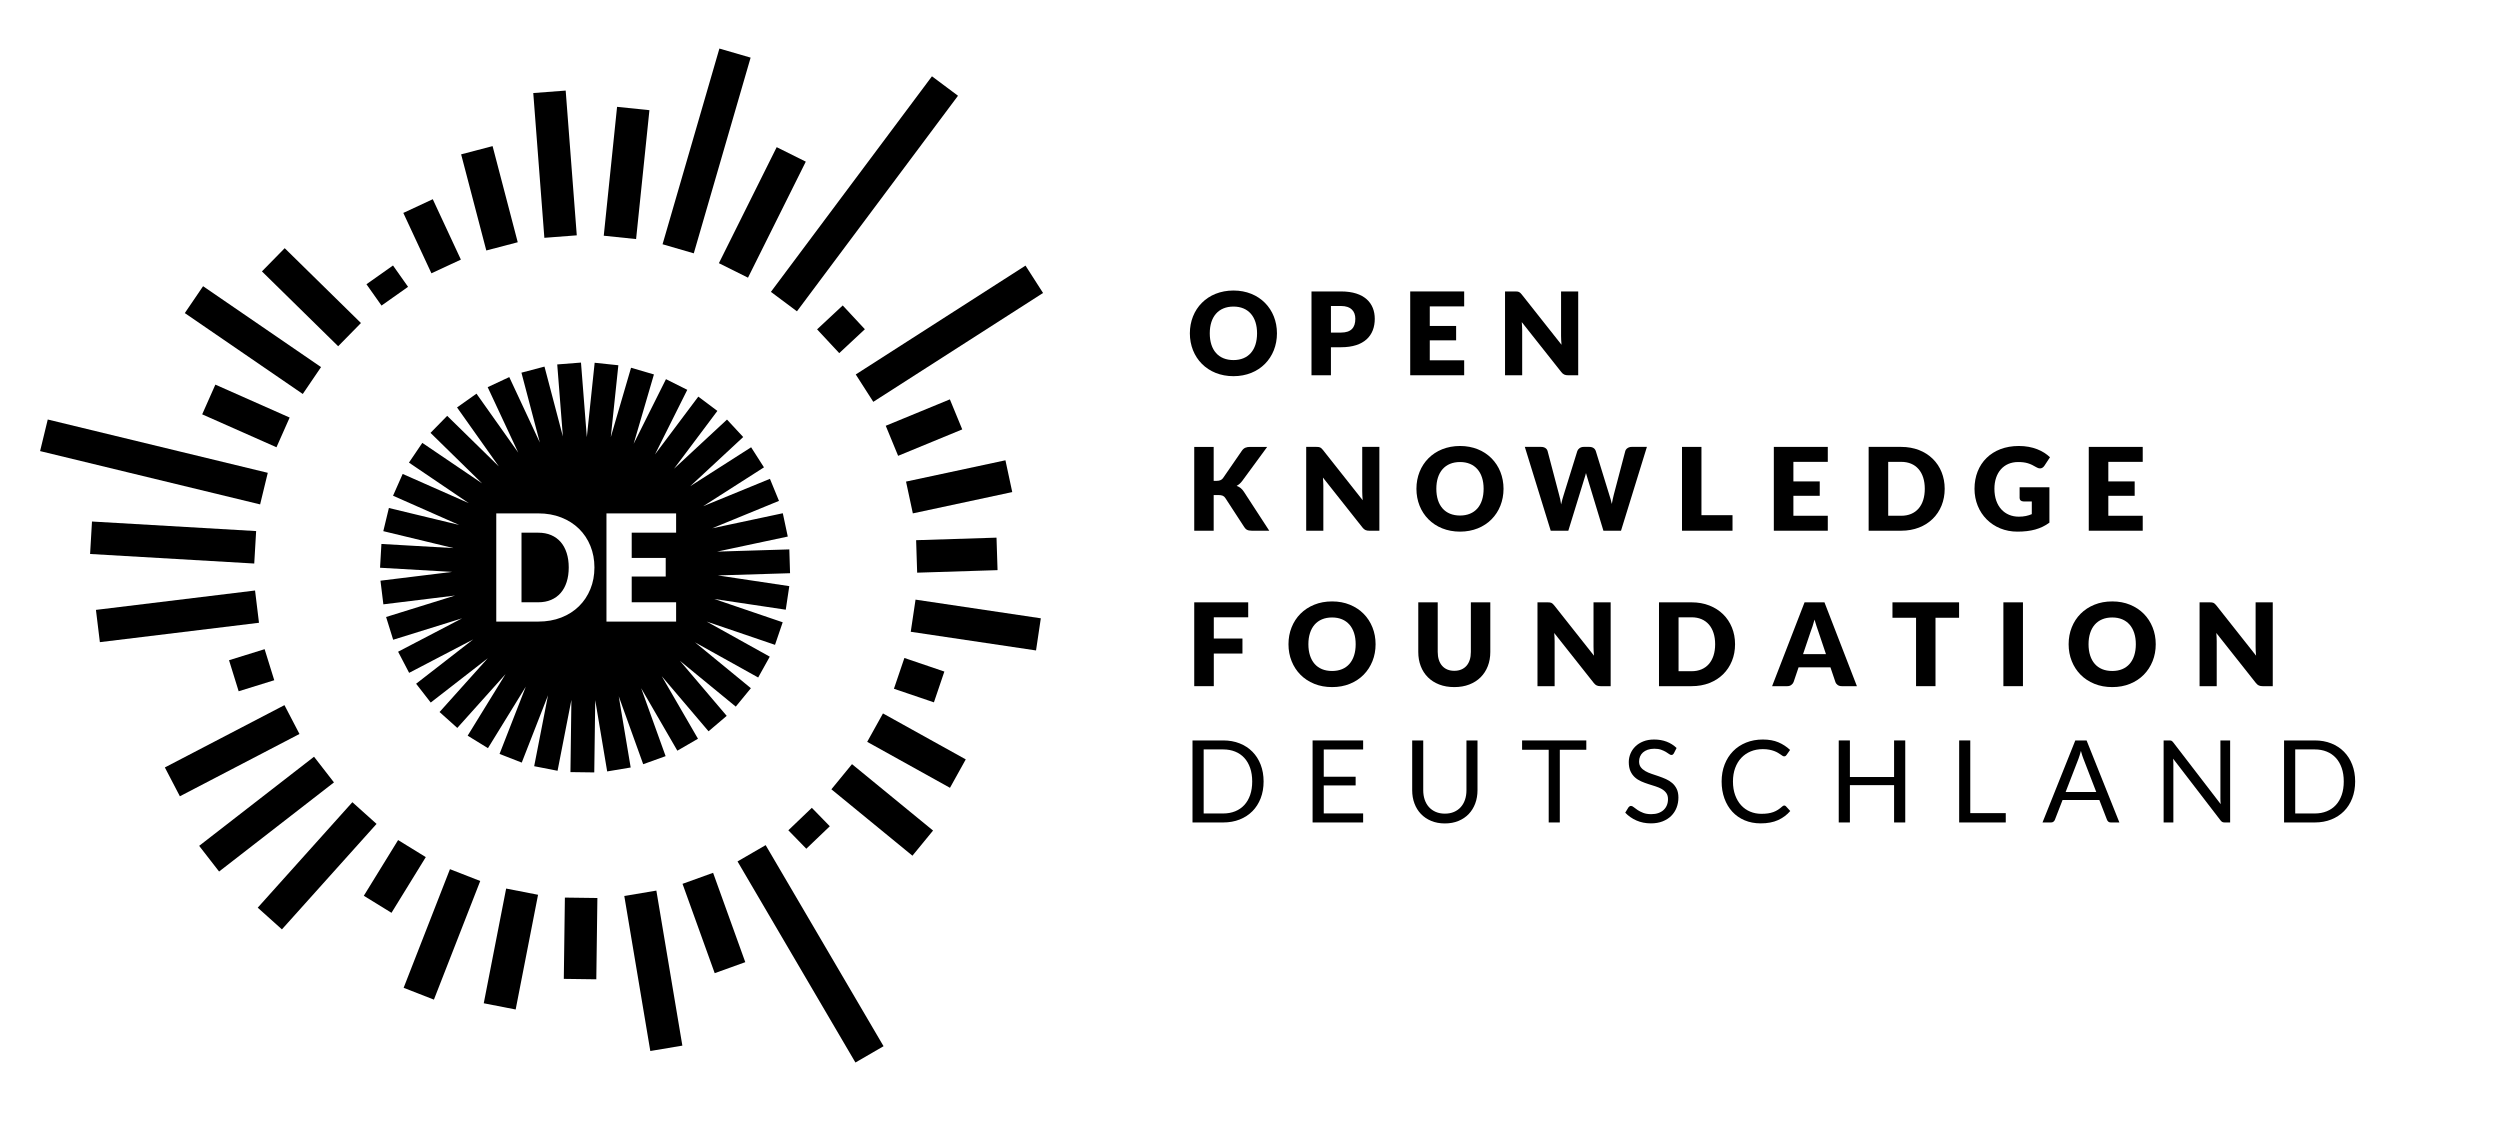
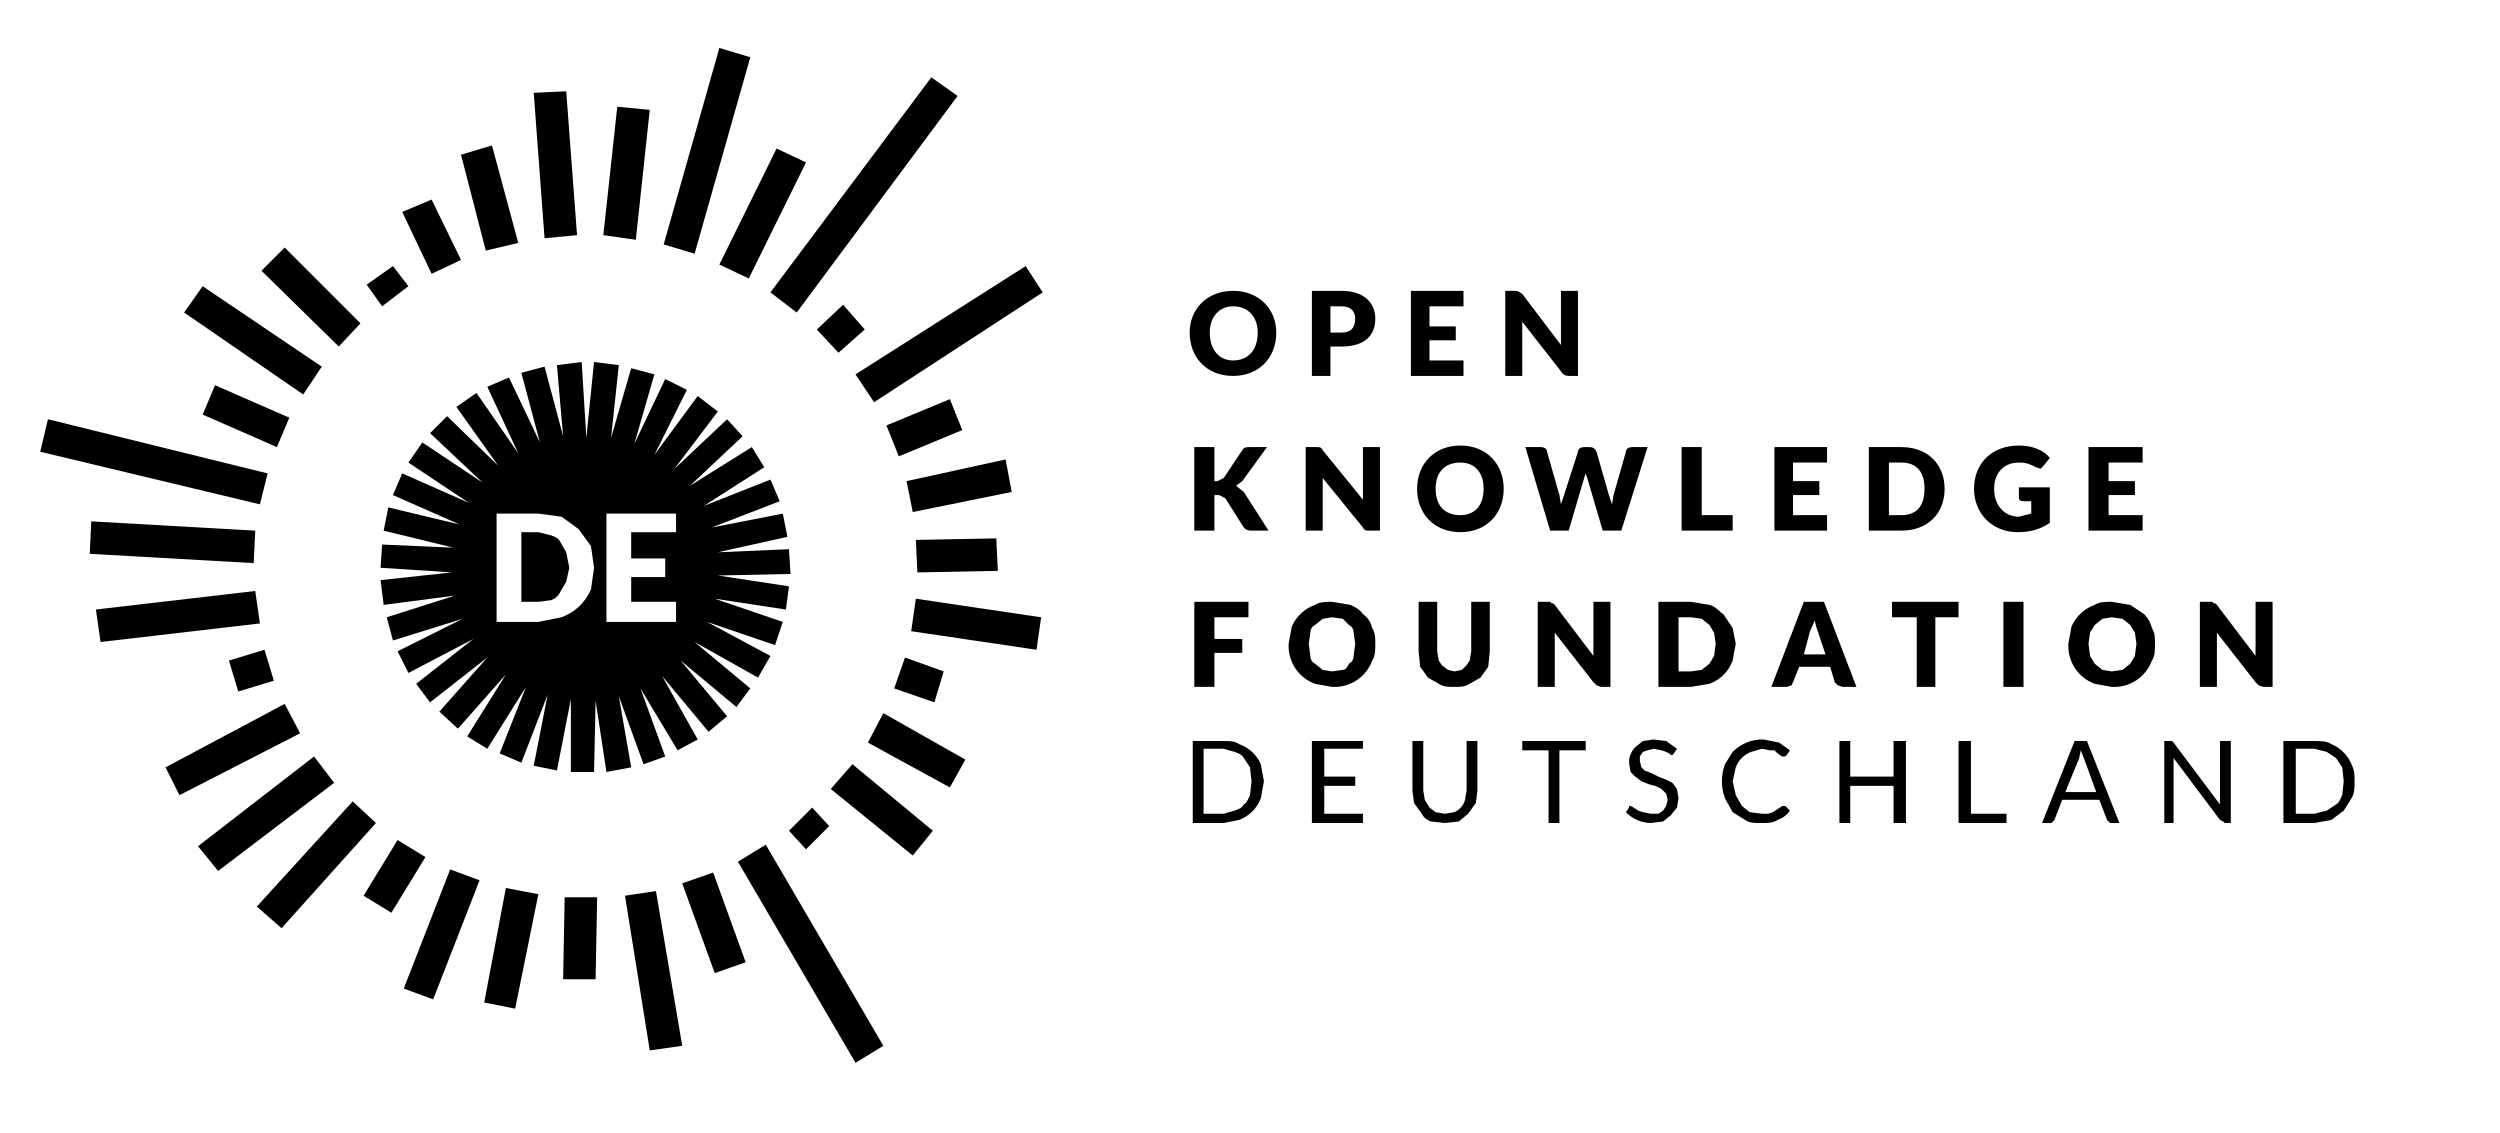
- <svg xmlns="http://www.w3.org/2000/svg" version="1.1" id="Layer_1" x="0px" y="0px" width="1616.012px" height="732px" viewBox="0 0 1616.012 732" enable-background="new 0 0 1616.012 732" xml:space="preserve">
+ <svg xmlns="http://www.w3.org/2000/svg" viewBox="0 0 1616 732">
+   <path d="M797 243c-17 0-28-12-28-28 0-15 11-27 28-27s28 12 28 27c0 16-11 28-28 28zm0-45c-9 0-15 7-15 17 0 11 6 18 15 18 10 0 16-7 16-18 0-10-6-17-16-17zM860 224v19h-12v-55h19c15 0 22 8 22 18 0 11-7 18-22 18h-7zm0-9h7c6 0 9-3 9-9 0-5-3-8-9-8h-7v17zM946 188v10h-22v13h17v9h-17v13h22v10h-34v-55h34zM984 190l25 33v-35h11v55h-6c-2 0-4-1-5-3l-25-32v35h-11v-55h6c3 0 3 1 5 2zM785 311h2l4-2 12-18c1-2 3-2 5-2h11l-16 22-4 3 5 4 16 25h-11c-3 0-4-1-5-2l-12-19-4-2h-3v23h-13v-54h13v22zM855 291l26 32v-34h11v54h-7c-2 0-3 0-4-2l-26-32v34h-11v-54h7c2 0 3 0 4 2zM944 344c-17 0-28-12-28-28s11-28 28-28 28 12 28 28-11 28-28 28zm0-45c-10 0-16 6-16 17s6 17 16 17c9 0 15-6 15-17s-6-17-15-17zM986 289h10c2 0 4 1 4 3l8 28 1 6 2-6 9-28c0-2 2-3 4-3h3c3 0 4 1 5 3l8 28 2 6 1-6 8-28c0-2 2-3 4-3h10l-17 54h-12l-10-34-1-3-1 3-10 34h-12l-16-54zM1100 333h20v10h-33v-54h13v44zM1181 289v10h-22v12h17v9h-17v13h22v10h-34v-54h34zM1229 343h-21v-54h21c17 0 28 11 28 27s-11 27-28 27zm0-44h-8v34h8c10 0 15-6 15-17s-5-17-15-17zM1313 332v-8h-5c-2 0-3-1-3-2v-7h20v23c-6 4-12 6-21 6-16 0-28-12-28-28s11-28 29-28c9 0 16 3 20 8l-4 5-2 2-3-1c-4-2-6-3-11-3-10 0-16 7-16 17 0 11 7 18 16 18l8-2zM1385 289v10h-22v12h17v9h-17v13h22v10h-35v-54h35zM807 389v10h-22v14h18v9h-18v22h-13v-55h35zM889 416c0 4 0 8-2 11a26 26 0 01-26 17l-11-2a26 26 0 01-17-26l2-11a26 26 0 0115-14c3-2 7-2 11-2l12 2c4 2 6 3 8 6 3 2 5 5 6 9 2 3 2 7 2 10zm-13 0l-1-7c0-2-1-4-3-5l-4-4-7-1-6 1-5 4c-2 1-3 3-3 5l-1 7 1 8c0 2 1 4 3 5l5 4 6 1 7-1c2 0 3-2 4-4 2-1 3-3 3-5l1-8zM940 434l5-1 3-3 2-3 1-6v-32h12v32l-1 10-5 7-7 4c-3 2-6 2-10 2s-7 0-10-2l-7-4-5-7-1-10v-32h12v32l1 6 2 3 4 3 4 1zM1002 389l1 1h1l1 1 25 33a65 65 0 010-6v-29h11v55h-6l-3-1-2-2-25-32a114 114 0 010 5v30h-11v-55h8zM1122 416l-2 11a25 25 0 01-15 15l-12 2h-21v-55h21l12 2c4 1 6 4 9 6l6 9 2 10zm-13 0l-1-7-3-5-5-4-7-1h-8v35h8l7-1 5-4 3-5 1-8zM1200 444h-9l-3-1-2-2-3-10h-20l-4 10-1 2-3 1h-10l21-55h13l21 55zm-34-21h14l-5-15-1-3-1-4a74 74 0 01-3 7l-4 15zM1266 389v10h-15v45h-12v-45h-16v-10h43zM1308 444h-13v-55h13v55zM1393 416c0 4 0 8-2 11a26 26 0 01-26 17l-11-2a26 26 0 01-17-26l2-11a26 26 0 0115-14c3-2 7-2 11-2l12 2 9 6c2 2 4 5 5 9 2 3 2 7 2 10zm-12 0l-1-7-3-5-5-4-7-1-6 1-5 4-3 5-1 7 1 8 3 5 5 4 6 1 7-1 5-4 3-5 1-8zM1430 389l1 1h1l1 1 25 33a66 66 0 010-6v-29h11v55h-6l-3-1-2-2-25-32a126 126 0 010 5v30h-11v-55h8zM515 202l-17-13L602 50l17 12zM484 180l-19-9 37-75 19 9zM449 164l-20-6 36-127 20 6zM411 155l-21-3 9-83 21 2zM352 154l-7-94 21-1 7 93zM314 162l-16-62 20-6 17 63zM279 177l-19-40 19-8 19 39zM247 198l-10-14 17-12 10 13zM219 224l-50-49 15-15 49 49zM196 255l-77-53 12-17 77 52zM179 289l-48-21 8-19 48 21zM26 292l142 34 5-20-142-35zM164 364l-106-6 1-21 106 6zM65 415l-3-21 103-12 3 21zM154 447l-6-20 23-7 6 20zM116 514l-9-18 77-41 10 19zM141 563l-13-16 75-58 13 17zM182 600l-16-14 62-68 15 14zM253 590l-18-11 22-36 18 11zM280 646l-19-7 30-77 19 7zM333 652l-20-4 14-74 21 4zM385 633h-21l1-53h21zM420 679l-16-100 20-3 17 100zM462 629l-21-58 20-7 21 58zM477 557l76 130 18-11-76-130zM521 549l-11-12 15-15 11 12zM590 553l-53-43 14-16 52 43zM614 509l-53-29 10-19 53 30zM604 454l-26-9 7-20 25 9zM670 420l-81-12 3-21 81 12zM593 370l-1-21 52-1 1 21zM590 331l-4-20 64-14 4 21zM581 295l-8-20 41-17 8 20zM565 260l-12-18 110-70 11 17zM542 228l-14-15 17-16 14 16z" />
  <g>
-     <path d="M797.322,243.165c-16.883,0-28.188-12.048-28.188-27.703c0-15.655,11.306-27.666,28.188-27.666   c16.844,0,28.11,12.085,28.11,27.666C825.434,231.117,814.166,243.165,797.322,243.165z M797.322,198.17   c-9.67,0-15.322,6.544-15.322,17.291c0,10.858,5.652,17.291,15.322,17.291c9.594,0,15.246-6.433,15.246-17.291   C812.568,204.714,806.916,198.17,797.322,198.17z" />
-     <path d="M860.322,224.46v18.109h-12.568v-54.18h19.113c15.246,0,21.791,7.697,21.791,17.7c0,10.821-6.805,18.37-21.791,18.37   L860.322,224.46L860.322,224.46z M860.322,214.978h6.545c6.545,0,9.223-3.272,9.223-8.888c0-4.945-2.899-8.292-9.223-8.292h-6.545   V214.978z" />
-     <path d="M946.451,188.39v9.668h-22.238v12.643h17.031v9.297h-17.031v12.903h22.238v9.668H911.57v-54.18L946.451,188.39   L946.451,188.39z" />
-     <path d="M983.643,190.324l25.732,32.538c-0.185-2.083-0.297-4.054-0.297-5.802v-28.67h11.082v54.18h-6.545   c-1.935,0-3.162-0.483-4.39-2.082L983.68,208.21c0.148,1.896,0.263,3.719,0.263,5.317v29.042H972.86v-54.18h6.619   C981.635,188.39,982.268,188.651,983.643,190.324z" />
+     <path d="M362 350c-1-2-3-3-6-4l-8-2h-11v45h11l8-1c3-1 5-3 6-5l4-7 2-9-2-10-4-7z" />
+     <path d="M511 371l-1-16-46 2 45-10-3-15-46 9 44-17-6-14-43 17 39-25-8-13-40 25 34-32-10-11-34 32 28-37-13-10-28 38 21-42-14-7-20 42 13-45-15-4-13 45 5-47-16-2-5 49-3-49-16 2 4 46-12-45-15 4 12 45-20-42-14 6 20 43-27-39-13 9 27 38-33-32-11 11 34 32-39-26-9 13 39 26-43-19-6 14 43 19-46-11-3 15 45 11-46-2-1 15 46 3-46 5 2 16 46-6-44 14 4 15 45-14-42 21 7 14 42-22-37 29 9 12 37-29-31 35 12 11 31-35-25 40 13 8 25-40-17 43 14 6 17-44-9 46 15 3 9-46v47h15l1-46 7 46 16-3-8-46 16 44 14-5-16-44 24 40 13-7-23-41 30 36 12-10-30-36 36 30 9-12-36-30 41 23 8-14-41-22 44 15 5-15-44-15 46 7 2-15-46-7 47-1zm-129 10a33 33 0 01-19 18l-15 3h-27v-70h27l15 2 11 8 8 11 2 14-2 14zm55-37h-29v17h22v12h-22v16h29v13h-45v-70h45v12z" />
  </g>
  <g>
-     <path d="M784.529,310.818h2.008c1.859,0,3.199-0.595,4.016-1.747l12.197-17.701c1.34-1.934,2.938-2.491,5.43-2.491h10.933   l-16.062,21.902c-1.153,1.6-2.381,2.566-3.682,3.272c1.896,0.707,3.42,1.822,4.723,3.867l16.361,25.138h-11.23   c-2.862,0-3.903-0.818-4.907-2.306L792.041,321.9c-0.893-1.376-2.119-1.896-4.463-1.896h-3.049v23.055h-12.568v-54.18h12.568   V310.818z" />
-     <path d="M855.115,290.812l25.731,32.538c-0.186-2.083-0.297-4.054-0.297-5.802v-28.67h11.082v54.18h-6.545   c-1.934,0-3.162-0.483-4.389-2.082l-25.547-32.277c0.147,1.897,0.262,3.719,0.262,5.317v29.042h-11.082v-54.18h6.619   C853.107,288.878,853.74,289.139,855.115,290.812z" />
-     <path d="M943.775,343.653c-16.884,0-28.188-12.048-28.188-27.703c0-15.655,11.305-27.666,28.188-27.666   c16.846,0,28.112,12.085,28.112,27.666C971.889,331.605,960.621,343.653,943.775,343.653z M943.775,298.659   c-9.668,0-15.32,6.544-15.32,17.291c0,10.858,5.652,17.291,15.32,17.291c9.594,0,15.246-6.433,15.246-17.291   C959.021,305.203,953.369,298.659,943.775,298.659z" />
-     <path d="M985.654,288.878h10.56c2.193,0,3.719,1.078,4.164,2.715l7.438,28.261c0.481,1.822,1.041,3.942,1.301,6.21   c0.483-2.343,1.115-4.388,1.674-6.21l8.775-28.261c0.446-1.376,2.008-2.715,4.092-2.715h3.717c2.195,0,3.607,1.041,4.166,2.715   l8.701,28.261c0.559,1.748,1.188,3.682,1.637,5.913c0.408-2.194,0.818-4.165,1.264-5.913l7.438-28.261   c0.408-1.45,2.008-2.715,4.09-2.715h9.894l-16.734,54.18h-11.379l-10.189-33.579c-0.334-1.041-0.742-2.305-1.078-3.681   c-0.334,1.376-0.744,2.64-1.078,3.681l-10.338,33.579h-11.379L985.654,288.878z" />
-     <path d="M1099.826,333.018h20.08v10.04h-32.65v-54.18h12.57V333.018L1099.826,333.018z" />
-     <path d="M1181.492,288.878v9.668h-22.236v12.644h17.031v9.297h-17.031v12.903h22.236v9.668h-34.881v-54.18H1181.492   L1181.492,288.878z" />
-     <path d="M1228.947,343.058H1207.9v-54.18h21.047c16.846,0,28.113,11.49,28.113,27.071   C1257.061,331.605,1245.793,343.058,1228.947,343.058z M1228.947,298.546h-8.404v34.844h8.404c9.594,0,15.246-6.619,15.246-17.44   C1244.193,305.203,1238.541,298.546,1228.947,298.546z" />
-     <path d="M1313.367,332.349v-8.219h-5.355c-1.598,0-2.526-0.93-2.526-2.23v-6.917h19.262v22.869   c-5.541,4.054-11.898,5.801-20.75,5.801c-15.84,0-27.666-11.825-27.666-27.703c0-16.176,11.156-27.666,28.633-27.666   c9.074,0,15.806,3.123,20.154,7.288l-3.644,5.541c-0.707,1.041-1.674,1.673-2.825,1.673c-0.744,0-1.525-0.26-2.308-0.743   c-3.979-2.38-6.768-3.384-11.824-3.384c-9.37,0-15.319,6.916-15.319,17.291c0,11.453,6.692,18.035,15.766,18.035   C1308.422,333.985,1310.988,333.353,1313.367,332.349z" />
-     <path d="M1385.068,288.878v9.668h-22.236v12.644h17.031v9.297h-17.031v12.903h22.236v9.668h-34.881v-54.18H1385.068   L1385.068,288.878z" />
-   </g>
-   <path d="M806.846,389.355v9.67h-22.239v13.724h18.521v9.706h-18.521v21.087h-12.646v-54.187H806.846L806.846,389.355z" />
-   <path d="M889.184,416.432c0,3.916-0.676,7.562-2.026,10.934c-1.353,3.372-3.254,6.304-5.707,8.796  c-2.455,2.491-5.412,4.442-8.871,5.856c-3.459,1.413-7.295,2.119-11.51,2.119s-8.06-0.706-11.529-2.119  c-3.471-1.414-6.44-3.365-8.906-5.856c-2.469-2.492-4.377-5.424-5.728-8.796c-1.353-3.371-2.025-7.018-2.025-10.934  c0-3.918,0.674-7.562,2.025-10.936c1.352-3.371,3.26-6.297,5.728-8.775c2.468-2.479,5.437-4.427,8.906-5.84  c3.471-1.413,7.314-2.119,11.529-2.119s8.051,0.713,11.51,2.139s6.416,3.379,8.871,5.856c2.453,2.479,4.355,5.405,5.707,8.776  C888.508,408.906,889.184,412.538,889.184,416.432z M876.316,416.432c0-2.679-0.349-5.09-1.041-7.233  c-0.695-2.146-1.693-3.962-2.994-5.448c-1.304-1.488-2.896-2.628-4.779-3.422c-1.885-0.793-4.029-1.189-6.434-1.189  c-2.431,0-4.595,0.397-6.49,1.189c-1.896,0.794-3.496,1.934-4.797,3.422c-1.304,1.486-2.302,3.305-2.994,5.448  c-0.695,2.145-1.041,4.556-1.041,7.233c0,2.701,0.346,5.125,1.041,7.271c0.692,2.145,1.69,3.961,2.994,5.448  c1.301,1.486,2.899,2.622,4.797,3.402c1.896,0.78,4.061,1.171,6.49,1.171c2.403,0,4.549-0.391,6.434-1.171s3.476-1.916,4.779-3.402  c1.301-1.487,2.299-3.305,2.994-5.448C875.969,421.557,876.316,419.133,876.316,416.432z" />
-   <path d="M940.059,433.612c1.686,0,3.193-0.279,4.52-0.837c1.326-0.559,2.447-1.357,3.365-2.398c0.918-1.042,1.616-2.312,2.102-3.812  c0.482-1.5,0.725-3.204,0.725-5.113v-32.097h12.57v32.097c0,3.322-0.539,6.372-1.617,9.147c-1.078,2.777-2.623,5.17-4.631,7.179  s-4.451,3.569-7.326,4.687c-2.877,1.115-6.11,1.673-9.707,1.673c-3.618,0-6.866-0.558-9.743-1.673  c-2.875-1.116-5.316-2.678-7.326-4.687c-2.008-2.009-3.545-4.4-4.611-7.179c-1.067-2.775-1.6-5.825-1.6-9.147v-32.097h12.569v32.06  c0,1.909,0.242,3.613,0.728,5.113c0.481,1.501,1.184,2.776,2.102,3.831c0.916,1.054,2.039,1.858,3.365,2.417  C936.867,433.333,938.373,433.612,940.059,433.612z" />
-   <path d="M1001.832,389.432c0.373,0.049,0.707,0.143,1.004,0.277c0.299,0.137,0.582,0.329,0.856,0.577  c0.272,0.248,0.582,0.582,0.93,1.004l25.736,32.541c-0.101-1.041-0.175-2.051-0.224-3.031c-0.051-0.979-0.076-1.901-0.076-2.771  v-28.674h11.084v54.186h-6.545c-0.969,0-1.785-0.148-2.455-0.446s-1.313-0.843-1.934-1.637l-25.551-32.28  c0.074,0.942,0.137,1.865,0.186,2.77c0.051,0.906,0.076,1.755,0.076,2.548v29.046h-11.084v-54.186h6.621  C1001.002,389.355,1001.461,389.381,1001.832,389.432z" />
-   <path d="M1121.547,416.432c0,3.916-0.676,7.529-2.027,10.841c-1.352,3.31-3.254,6.174-5.709,8.591  c-2.452,2.417-5.409,4.302-8.868,5.651c-3.459,1.354-7.296,2.027-11.511,2.027h-21.051v-54.187h21.051  c4.215,0,8.052,0.684,11.511,2.047s6.416,3.248,8.868,5.652c2.455,2.404,4.357,5.262,5.709,8.572  C1120.871,408.936,1121.547,412.538,1121.547,416.432z M1108.68,416.432c0-2.679-0.348-5.097-1.043-7.252  c-0.692-2.158-1.69-3.986-2.991-5.486c-1.304-1.5-2.896-2.652-4.779-3.459c-1.885-0.805-4.029-1.209-6.435-1.209h-8.405v34.848  h8.405c2.404,0,4.55-0.402,6.435-1.208c1.883-0.806,3.477-1.958,4.779-3.459c1.301-1.5,2.299-3.328,2.991-5.485  C1108.332,421.562,1108.68,419.133,1108.68,416.432z" />
-   <path d="M1200.314,443.542h-9.744c-1.09,0-1.988-0.254-2.695-0.763c-0.707-0.508-1.197-1.158-1.469-1.952l-3.199-9.446h-20.604  l-3.197,9.446c-0.248,0.694-0.732,1.32-1.451,1.878s-1.6,0.837-2.641,0.837h-9.818l20.977-54.187h12.867L1200.314,443.542z   M1165.506,422.827h14.801l-4.983-14.839c-0.322-0.942-0.699-2.053-1.134-3.328c-0.436-1.277-0.86-2.659-1.282-4.146  c-0.396,1.512-0.808,2.913-1.229,4.202s-0.815,2.405-1.188,3.347L1165.506,422.827z" />
-   <path d="M1266.363,389.355v9.968h-15.246v44.219h-12.57v-44.219h-15.248v-9.968H1266.363z" />
-   <path d="M1307.646,443.542H1295v-54.187h12.646V443.542z" />
-   <path d="M1393.48,416.432c0,3.916-0.677,7.562-2.027,10.934c-1.353,3.372-3.254,6.304-5.709,8.796  c-2.455,2.491-5.41,4.442-8.869,5.856c-3.459,1.413-7.297,2.119-11.512,2.119s-8.058-0.706-11.527-2.119  c-3.473-1.414-6.441-3.365-8.908-5.856c-2.467-2.492-4.375-5.424-5.727-8.796c-1.353-3.371-2.027-7.018-2.027-10.934  c0-3.918,0.676-7.562,2.027-10.936c1.352-3.371,3.26-6.297,5.727-8.775c2.468-2.479,5.437-4.427,8.908-5.84  c3.471-1.413,7.312-2.119,11.527-2.119s8.053,0.713,11.512,2.139s6.414,3.379,8.869,5.856c2.455,2.479,4.357,5.405,5.709,8.776  C1392.805,408.906,1393.48,412.538,1393.48,416.432z M1380.611,416.432c0-2.679-0.349-5.09-1.041-7.233  c-0.693-2.146-1.691-3.962-2.994-5.448c-1.301-1.488-2.896-2.628-4.777-3.422c-1.885-0.793-4.029-1.189-6.436-1.189  c-2.431,0-4.593,0.397-6.488,1.189c-1.896,0.794-3.496,1.934-4.799,3.422c-1.301,1.486-2.299,3.305-2.992,5.448  c-0.695,2.145-1.043,4.556-1.043,7.233c0,2.701,0.348,5.125,1.043,7.271c0.693,2.145,1.691,3.961,2.992,5.448  c1.303,1.486,2.901,2.622,4.799,3.402c1.896,0.78,4.059,1.171,6.488,1.171c2.405,0,4.551-0.391,6.436-1.171  c1.883-0.78,3.478-1.916,4.777-3.402c1.303-1.487,2.301-3.305,2.994-5.448C1380.264,421.557,1380.611,419.133,1380.611,416.432z" />
-   <path d="M1429.814,389.432c0.37,0.049,0.704,0.143,1.004,0.277c0.297,0.137,0.582,0.329,0.854,0.577  c0.271,0.248,0.582,0.582,0.931,1.004l25.733,32.541c-0.1-1.041-0.174-2.051-0.223-3.031c-0.052-0.979-0.074-1.901-0.074-2.771  v-28.674h11.082v54.186h-6.545c-0.967,0-1.785-0.148-2.455-0.446c-0.668-0.298-1.313-0.843-1.934-1.637l-25.55-32.28  c0.074,0.942,0.136,1.865,0.187,2.77c0.049,0.906,0.074,1.755,0.074,2.548v29.046h-11.082v-54.186h6.619  C1428.982,389.355,1429.441,389.381,1429.814,389.432z" />
-   <rect x="548.28" y="38.295" transform="matrix(-0.8011 -0.5985 0.5985 -0.8011 931.4561 560.063)" width="21.011" height="173.94" />
-   <rect x="482.279" y="95.417" transform="matrix(-0.8951 -0.4459 0.4459 -0.8951 872.6479 479.9468)" width="21.015" height="83.788" />
-   <rect x="446.225" y="31.696" transform="matrix(-0.9603 -0.2789 0.2789 -0.9603 868.1332 318.6415)" width="21.019" height="131.733" />
-   <polygon points="411.174,154.535 390.269,152.372 398.88,69.057 419.792,71.222 " />
-   <polygon points="351.876,153.726 344.705,60.146 365.658,58.544 372.83,152.122 " />
-   <polygon points="314.347,161.911 298.078,99.771 318.407,94.448 334.665,156.589 " />
-   <rect x="257.784" y="142.204" transform="matrix(-0.4219 -0.9066 0.9066 -0.4219 258.7092 470.3715)" width="43.059" height="21.004" />
-   <polygon points="246.613,197.528 236.875,183.734 254.04,171.612 263.771,185.407 " />
-   <polygon points="218.593,223.811 169.313,175.43 184.031,160.431 233.313,208.81 " />
-   <polygon points="195.712,254.668 119.461,202.38 131.27,185.002 207.521,237.29 " />
-   <polygon points="178.712,289.113 130.694,267.831 139.21,248.623 187.231,269.907 " />
-   <polygon points="25.915,291.59 168.145,326.049 173.089,305.627 30.865,271.172 " />
-   <rect x="58.757" y="340.179" transform="matrix(-0.9983 -0.0581 0.0581 -0.9983 203.2386 707.2844)" width="106.289" height="21.018" />
-   <rect x="104.196" y="346.603" transform="matrix(-0.1209 -0.9927 0.9927 -0.1209 -266.9215 560.4273)" width="21.009" height="103.61" />
-   <rect x="152.144" y="421.201" transform="matrix(-0.2964 -0.9551 0.9551 -0.2964 -202.9227 716.9961)" width="21.011" height="24.09" />
-   <rect x="139.561" y="441.689" transform="matrix(-0.462 -0.8869 0.8869 -0.462 -210.9859 842.5552)" width="21.014" height="87.168" />
-   <rect x="161.793" y="479.272" transform="matrix(-0.613 -0.7901 0.7901 -0.613 -137.877 984.9857)" width="21.01" height="93.977" />
-   <rect x="194.501" y="513.831" transform="matrix(-0.7443 -0.6678 0.6678 -0.7443 -16.135 1113.088)" width="21.009" height="91.603" />
-   <rect x="244.686" y="545.393" transform="matrix(-0.8516 -0.5242 0.5242 -0.8516 175.5432 1182.771)" width="21.016" height="42.288" />
-   <polygon points="280.483,646.164 260.911,638.519 290.855,561.831 310.427,569.477 " />
-   <rect x="319.766" y="575.689" transform="matrix(-0.9815 -0.1916 0.1916 -0.9815 536.8724 1278.85)" width="21.012" height="75.553" />
-   <polygon points="385.456,633.026 364.445,632.745 365.143,580.202 386.153,580.477 " />
-   <polygon points="420.361,679.377 403.547,579.165 424.273,575.685 441.084,675.896 " />
-   <rect x="430.786" y="586.112" transform="matrix(-0.3389 -0.9408 0.9408 -0.3389 56.5687 1232.98)" width="61.385" height="21.007" />
-   <polygon points="476.742,556.832 552.953,686.815 571.137,676.273 494.921,546.297 " />
-   <polygon points="521.201,548.626 509.587,536.705 524.771,522.176 536.39,534.095 " />
-   <polygon points="589.805,553.131 537.415,510.203 550.737,493.949 603.128,536.875 " />
-   <polygon points="614.066,509.247 560.56,479.531 570.756,461.161 624.269,490.873 " />
-   <polygon points="603.69,453.999 577.841,445.219 584.599,425.32 610.44,434.098 " />
-   <rect x="589.823" y="393.541" transform="matrix(-0.9891 -0.1474 0.1474 -0.9891 1195.08 896.6478)" width="81.875" height="21.012" />
-   <polygon points="592.856,370.18 592.188,349.177 644.152,347.535 644.822,368.543 " />
-   <rect x="609.485" y="281.844" transform="matrix(-0.2096 -0.9778 0.9778 -0.2096 442.226 986.8811)" width="21.014" height="65.715" />
-   <polygon points="580.549,294.647 572.546,275.221 614,258.147 621.997,277.569 " />
-   <polygon points="564.502,259.746 553.163,242.053 662.887,171.689 674.232,189.381 " />
-   <polygon points="542.484,228.262 528.166,212.89 544.743,197.449 559.054,212.824 " />
-   <g>
-     <path d="M362.427,350.361c-1.681-1.936-3.736-3.424-6.168-4.465c-2.433-1.039-5.201-1.56-8.305-1.56h-10.848v44.977h10.848   c3.103,0,5.872-0.521,8.305-1.561c2.432-1.039,4.487-2.527,6.168-4.464s2.968-4.296,3.863-7.08c0.895-2.784,1.345-5.92,1.345-9.408   c0-3.456-0.449-6.576-1.345-9.359C365.395,354.657,364.106,352.298,362.427,350.361z" />
-     <path d="M510.696,370.529l-0.472-15.396l-46.673,1.427l45.668-9.732l-3.211-15.065l-45.69,9.737l43.215-17.734l-5.849-14.25   l-43.175,17.718l39.321-25.136l-8.297-12.979l-39.358,25.159l34.235-31.78l-10.479-11.289l-34.23,31.776l28.008-37.371   l-12.326-9.236l-28.007,37.371l20.887-41.768l-13.774-6.889l-20.89,41.772l13.101-44.829l-14.785-4.32l-13.1,44.831l4.891-46.444   l-15.318-1.613l-5.062,48.084l-3.774-48.202l-15.354,1.203l3.644,46.543l-11.888-45.143l-14.896,3.922l11.895,45.167   l-19.763-42.318l-13.955,6.518l19.759,42.309L308,254.467l-12.568,8.902l27.005,38.123l-33.374-32.689l-10.777,11.004   l33.353,32.669l-38.648-26.196l-8.643,12.75l38.665,26.206l-42.721-18.884l-6.227,14.088l42.719,18.883l-45.405-10.954   l-3.611,14.973l45.392,10.951l-46.613-2.676l-0.883,15.377l46.635,2.677l-46.363,5.688l1.875,15.287l46.373-5.689l-44.612,13.874   l4.574,14.707l44.587-13.866l-41.396,21.602l7.125,13.655l41.397-21.602l-36.878,28.642l9.447,12.164l36.881-28.645l-31.178,34.767   l11.467,10.283l31.17-34.76l-24.47,39.766l13.117,8.072l24.482-39.785l-16.987,43.512l14.348,5.603l16.987-43.514l-8.95,45.846   l15.117,2.95l8.946-45.825l-0.622,46.688l15.399,0.205l0.623-46.72l7.725,46.082l15.19-2.547l-7.718-46.046l15.809,43.927   l14.492-5.217l-15.814-43.942l23.402,40.415l13.33-7.719l-23.396-40.403l30.23,35.583l11.738-9.973l-30.24-35.595l36.102,29.62   l9.77-11.907l-36.125-29.641l40.836,22.72l7.488-13.459l-40.798-22.698l44.191,15.053l4.968-14.58l-44.216-15.061l46.195,6.928   l2.285-15.232l-46.21-6.931L510.696,370.529z M381.626,380.793c-1.744,4.271-4.199,7.968-7.367,11.088s-6.983,5.553-11.448,7.296   c-4.464,1.745-9.416,2.616-14.855,2.616h-27.168v-69.936h27.168c5.439,0,10.393,0.88,14.855,2.64   c4.465,1.76,8.28,4.192,11.448,7.296s5.623,6.792,7.367,11.064s2.616,8.92,2.616,13.943   C384.242,371.857,383.37,376.521,381.626,380.793z M437.042,344.337h-28.704v16.32h21.984v12h-21.984v16.655h28.704v12.479h-45.024   v-69.936h45.024V344.337z" />
-   </g>
-   <g>
-     <path d="M816.795,505.15c0,3.972-0.629,7.585-1.887,10.842c-1.258,3.256-3.035,6.043-5.328,8.361   c-2.295,2.318-5.045,4.113-8.252,5.384c-3.206,1.271-6.758,1.905-10.655,1.905h-19.832v-53.021h19.832   c3.897,0,7.449,0.636,10.655,1.906c3.207,1.271,5.957,3.07,8.252,5.402c2.293,2.33,4.07,5.124,5.328,8.38   S816.795,501.18,816.795,505.15z M809.432,505.15c0-3.256-0.443-6.166-1.332-8.732c-0.889-2.564-2.146-4.735-3.773-6.512   c-1.629-1.775-3.602-3.132-5.92-4.07c-2.319-0.937-4.896-1.405-7.733-1.405h-12.617v41.403h12.617c2.837,0,5.414-0.469,7.733-1.406   c2.318-0.938,4.291-2.287,5.92-4.052c1.627-1.763,2.885-3.928,3.773-6.493S809.432,508.406,809.432,505.15z" />
-     <path d="M881.137,478.621v5.847H855.68v17.612h20.609v5.623H855.68v18.094h25.457v5.846h-32.672v-53.021H881.137z" />
-     <path d="M933.973,525.944c2.195,0,4.156-0.37,5.883-1.11c1.727-0.739,3.188-1.775,4.385-3.107c1.195-1.332,2.109-2.923,2.738-4.773   c0.629-1.85,0.943-3.885,0.943-6.104v-32.228h7.141v32.228c0,3.059-0.488,5.896-1.461,8.51c-0.975,2.615-2.369,4.878-4.182,6.79   s-4.027,3.41-6.641,4.495c-2.615,1.085-5.551,1.628-8.807,1.628s-6.191-0.543-8.807-1.628s-4.834-2.583-6.66-4.495   c-1.824-1.912-3.225-4.175-4.199-6.79c-0.975-2.614-1.461-5.451-1.461-8.51v-32.228h7.141v32.19c0,2.22,0.314,4.255,0.943,6.104   c0.629,1.851,1.541,3.441,2.738,4.773c1.195,1.332,2.664,2.375,4.402,3.127C929.811,525.568,931.777,525.944,933.973,525.944z" />
-     <path d="M1025.398,478.621v6.031h-17.131v46.99h-7.178v-46.99h-17.205v-6.031H1025.398z" />
-     <path d="M1082.01,486.91c-0.223,0.369-0.457,0.646-0.703,0.832c-0.248,0.186-0.568,0.277-0.963,0.277   c-0.42,0-0.906-0.209-1.461-0.629c-0.555-0.419-1.258-0.882-2.109-1.388c-0.852-0.505-1.875-0.968-3.07-1.388   c-1.197-0.419-2.646-0.629-4.348-0.629c-1.604,0-3.023,0.217-4.256,0.648c-1.234,0.432-2.264,1.017-3.09,1.757   c-0.826,0.739-1.449,1.609-1.867,2.608c-0.42,0.999-0.629,2.078-0.629,3.238c0,1.479,0.363,2.707,1.09,3.681   c0.729,0.975,1.689,1.808,2.887,2.497c1.195,0.691,2.553,1.289,4.07,1.795s3.07,1.03,4.662,1.572   c1.59,0.543,3.145,1.154,4.662,1.832c1.516,0.679,2.873,1.535,4.07,2.571c1.195,1.036,2.158,2.307,2.885,3.812   c0.729,1.504,1.092,3.354,1.092,5.549c0,2.319-0.395,4.496-1.184,6.531s-1.943,3.805-3.459,5.31   c-1.518,1.505-3.381,2.688-5.588,3.552s-4.717,1.295-7.529,1.295c-3.43,0-6.555-0.623-9.379-1.868   c-2.826-1.245-5.236-2.929-7.234-5.051l2.072-3.403c0.197-0.271,0.438-0.5,0.721-0.686c0.283-0.185,0.598-0.277,0.943-0.277   c0.52,0,1.111,0.277,1.777,0.833c0.666,0.555,1.498,1.165,2.498,1.831c0.998,0.666,2.207,1.277,3.625,1.832s3.15,0.832,5.199,0.832   c1.701,0,3.219-0.234,4.551-0.703c1.332-0.468,2.461-1.128,3.385-1.979c0.926-0.852,1.635-1.869,2.127-3.053   c0.494-1.185,0.74-2.504,0.74-3.959c0-1.604-0.363-2.917-1.092-3.941c-0.727-1.023-1.684-1.881-2.867-2.57   c-1.184-0.691-2.533-1.277-4.051-1.758c-1.518-0.481-3.07-0.975-4.662-1.48s-3.145-1.092-4.662-1.758s-2.867-1.529-4.051-2.59   c-1.186-1.061-2.141-2.387-2.867-3.977c-0.729-1.592-1.092-3.559-1.092-5.902c0-1.874,0.363-3.688,1.092-5.439   c0.727-1.75,1.781-3.305,3.162-4.662c1.381-1.355,3.09-2.441,5.125-3.256c2.035-0.813,4.371-1.221,7.012-1.221   c2.959,0,5.66,0.469,8.104,1.406c2.441,0.938,4.574,2.294,6.4,4.07L1082.01,486.91z" />
-     <path d="M1153.344,520.69c0.395,0,0.752,0.161,1.074,0.481l2.811,3.07c-2.17,2.517-4.803,4.478-7.898,5.883   c-3.096,1.406-6.826,2.109-11.193,2.109c-3.822,0-7.289-0.66-10.396-1.979s-5.76-3.169-7.955-5.55s-3.898-5.235-5.105-8.565   c-1.209-3.33-1.812-6.993-1.812-10.989s0.646-7.658,1.941-10.988s3.113-6.191,5.457-8.584s5.15-4.249,8.418-5.568   c3.268-1.32,6.875-1.98,10.822-1.98c3.898,0,7.258,0.605,10.084,1.813c2.822,1.208,5.332,2.849,7.529,4.921l-2.332,3.293   c-0.172,0.246-0.369,0.45-0.592,0.61c-0.223,0.161-0.543,0.241-0.963,0.241c-0.32,0-0.66-0.117-1.016-0.352   c-0.359-0.234-0.785-0.524-1.277-0.87c-0.494-0.345-1.072-0.715-1.738-1.11c-0.666-0.395-1.457-0.764-2.369-1.109   s-1.973-0.635-3.182-0.869s-2.604-0.352-4.182-0.352c-2.836,0-5.432,0.486-7.787,1.461c-2.357,0.975-4.385,2.362-6.088,4.162   c-1.701,1.801-3.027,3.996-3.977,6.586s-1.426,5.489-1.426,8.695c0,3.306,0.477,6.254,1.426,8.844s2.244,4.779,3.885,6.566   c1.641,1.789,3.582,3.152,5.828,4.089c2.244,0.938,4.662,1.406,7.252,1.406c1.578,0,2.996-0.093,4.254-0.277   s2.424-0.476,3.496-0.87c1.074-0.395,2.072-0.894,2.998-1.498c0.924-0.604,1.855-1.326,2.793-2.164   C1152.543,520.875,1152.949,520.69,1153.344,520.69z" />
-     <path d="M1231.562,531.643h-7.215v-24.124h-28.564v24.124h-7.215v-53.021h7.215v23.644h28.564v-23.644h7.215V531.643z" />
-     <path d="M1273.594,525.611h22.941v6.031h-30.119v-53.021h7.178V525.611z" />
-     <path d="M1369.979,531.643h-5.549c-0.643,0-1.16-0.16-1.555-0.48s-0.691-0.729-0.889-1.222l-4.957-12.802h-23.791l-4.959,12.802   c-0.172,0.444-0.469,0.839-0.887,1.185c-0.42,0.346-0.939,0.518-1.555,0.518h-5.551l21.201-53.021h7.289L1369.979,531.643z    M1335.236,511.959h19.795l-8.326-21.571c-0.543-1.332-1.072-2.997-1.59-4.995c-0.271,1.012-0.537,1.942-0.797,2.793   c-0.258,0.852-0.512,1.598-0.758,2.239L1335.236,511.959z" />
-     <path d="M1403.703,478.862c0.309,0.161,0.66,0.487,1.055,0.98l30.711,39.96c-0.074-0.641-0.125-1.264-0.148-1.869   c-0.025-0.604-0.037-1.189-0.037-1.757v-37.556h6.289v53.021h-3.625c-0.568,0-1.043-0.098-1.426-0.296   c-0.381-0.197-0.758-0.53-1.127-0.999l-30.674-39.923c0.049,0.616,0.086,1.221,0.111,1.813c0.023,0.592,0.037,1.135,0.037,1.627   v37.777h-6.291v-53.021h3.701C1402.92,478.621,1403.395,478.702,1403.703,478.862z" />
-     <path d="M1522.381,505.15c0,3.972-0.629,7.585-1.887,10.842c-1.258,3.256-3.033,6.043-5.328,8.361s-5.045,4.113-8.252,5.384   c-3.205,1.271-6.758,1.905-10.654,1.905h-19.832v-53.021h19.832c3.896,0,7.449,0.636,10.654,1.906   c3.207,1.271,5.957,3.07,8.252,5.402c2.295,2.33,4.07,5.124,5.328,8.38S1522.381,501.18,1522.381,505.15z M1515.018,505.15   c0-3.256-0.443-6.166-1.332-8.732c-0.887-2.564-2.146-4.735-3.773-6.512c-1.629-1.775-3.602-3.132-5.92-4.07   c-2.318-0.937-4.896-1.405-7.732-1.405h-12.617v41.403h12.617c2.836,0,5.414-0.469,7.732-1.406s4.291-2.287,5.92-4.052   c1.627-1.763,2.887-3.928,3.773-6.493C1514.574,511.317,1515.018,508.406,1515.018,505.15z" />
+     <path d="M817 505l-2 11a24 24 0 01-14 14l-10 2h-20v-53h20c4 0 7 0 10 2a24 24 0 0114 13l2 11zm-8 0l-1-9-4-6c-1-2-3-3-6-4l-7-2h-13v42h13l7-2c3-1 5-2 6-4 2-1 3-4 4-6l1-9zM881 479v5h-25v18h20v6h-20v18h25v6h-33v-53h33zM934 526l6-1a12 12 0 007-8l1-6v-32h7v32l-1 8-5 7-6 5-9 1-9-1c-3-1-5-3-6-5l-5-7-1-8v-32h7v32l1 6 3 5 4 3 6 1zM1025 479v6h-17v47h-7v-47h-17v-6h41zM1082 487l-1 1h-1l-1-1a23 23 0 00-5-2l-5-1-4 1-3 1-2 3v3l1 4 2 2 5 2 4 2 5 2 4 2 3 4 1 6-1 6-4 5-5 4-8 1a23 23 0 01-16-7l2-3v-1h1l2 1 3 2 3 1 5 1h5l3-2 2-3 1-4-1-4-3-3-4-2-4-1-5-2-4-3-3-3-1-6a14 14 0 014-10l5-4 7-1 8 1 7 5-2 3zM1153 521h1l3 3c-2 3-5 5-8 6-3 2-6 2-11 2-4 0-7 0-10-2l-8-5-5-9a32 32 0 010-22l5-8a27 27 0 0120-8l10 2 7 5-2 3-1 1h-1-1a45 45 0 01-3-2l-2-2h-3l-5-1-7 2a17 17 0 00-10 10l-2 9 2 9 4 7 5 4 8 1h4l3-1 3-2 3-2h1zM1232 532h-8v-24h-28v24h-7v-53h7v23h28v-23h8v53zM1274 526h23v6h-31v-53h8v47zM1370 532h-6l-1-1-1-1-5-13h-24l-5 13-1 1-1 1h-6l21-53h8l21 53zm-35-20h20l-8-22-2-5a84 84 0 01-1 5l-9 22zM1404 479l1 1 30 40a24 24 0 010-4v-37h7v53h-4l-1-1-2-1-30-40a49 49 0 010 4v38h-6v-53h5zM1522 505c0 4 0 8-2 11l-5 8-8 6-11 2h-20v-53h20c4 0 8 0 11 2a24 24 0 0113 13c2 4 2 7 2 11zm-7 0l-1-9-4-6-6-4-8-2h-12v42h12l8-2 6-4c2-1 3-4 4-6l1-9z" />
  </g>
</svg>
